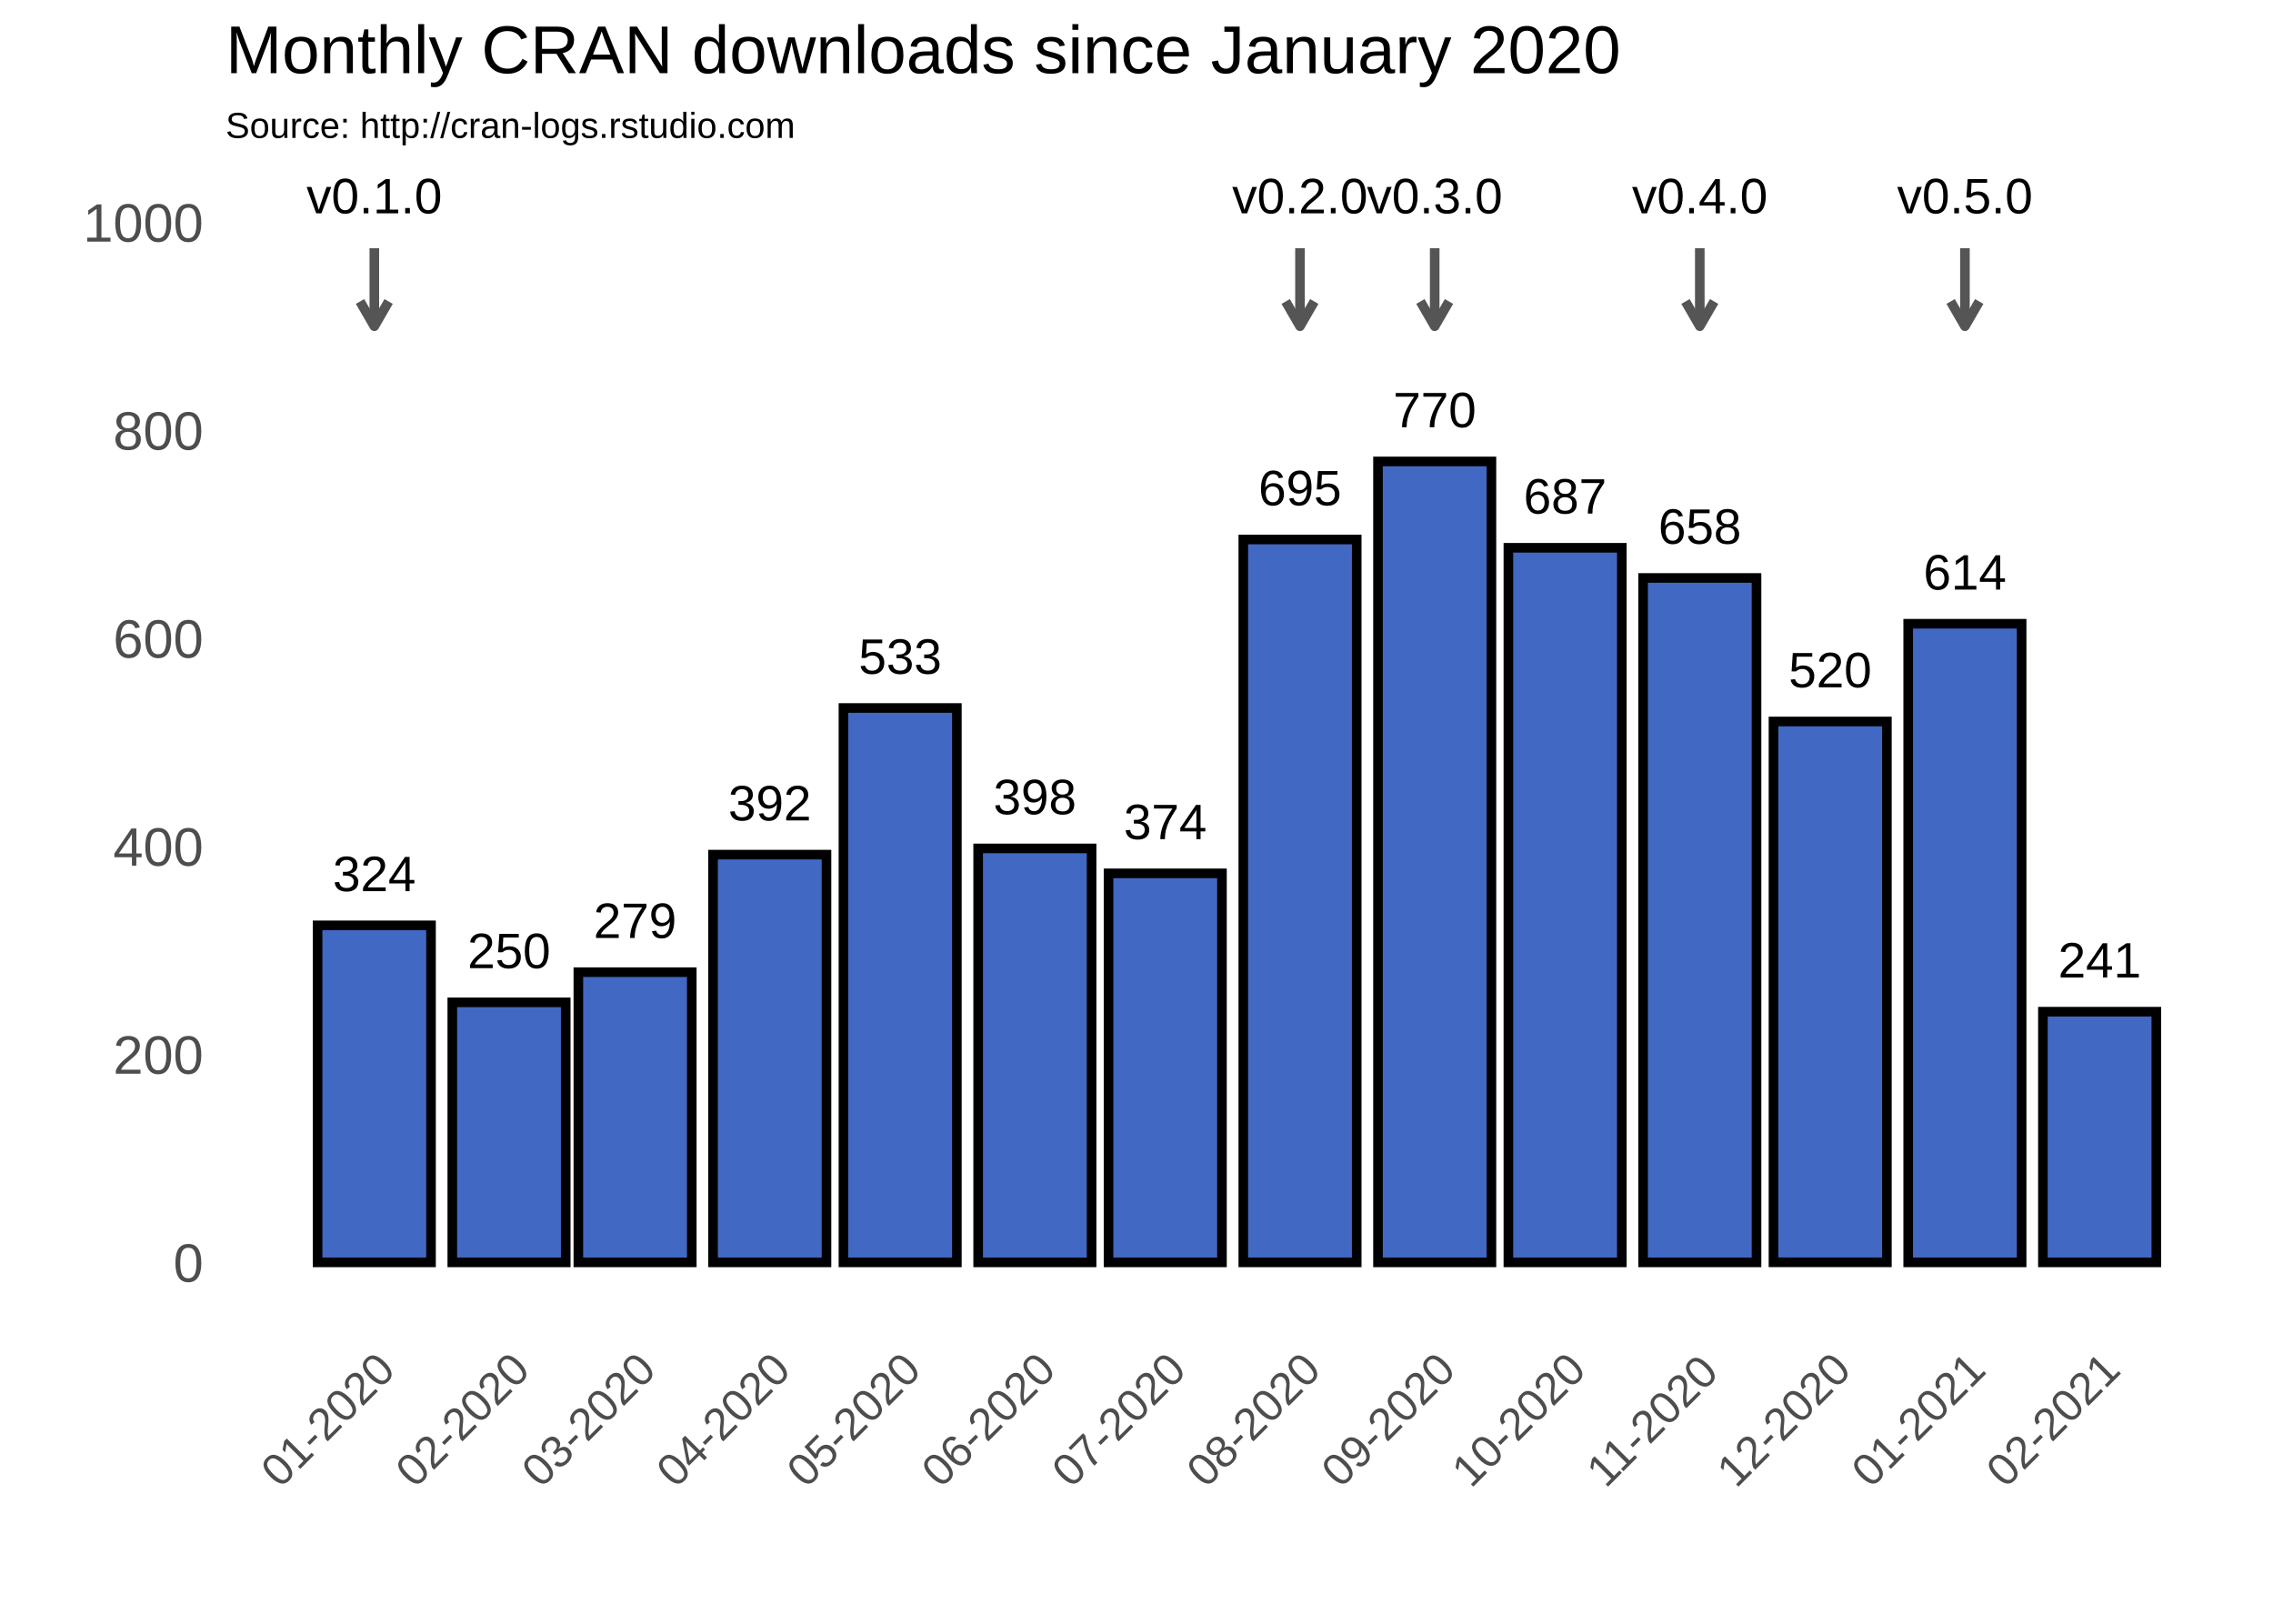
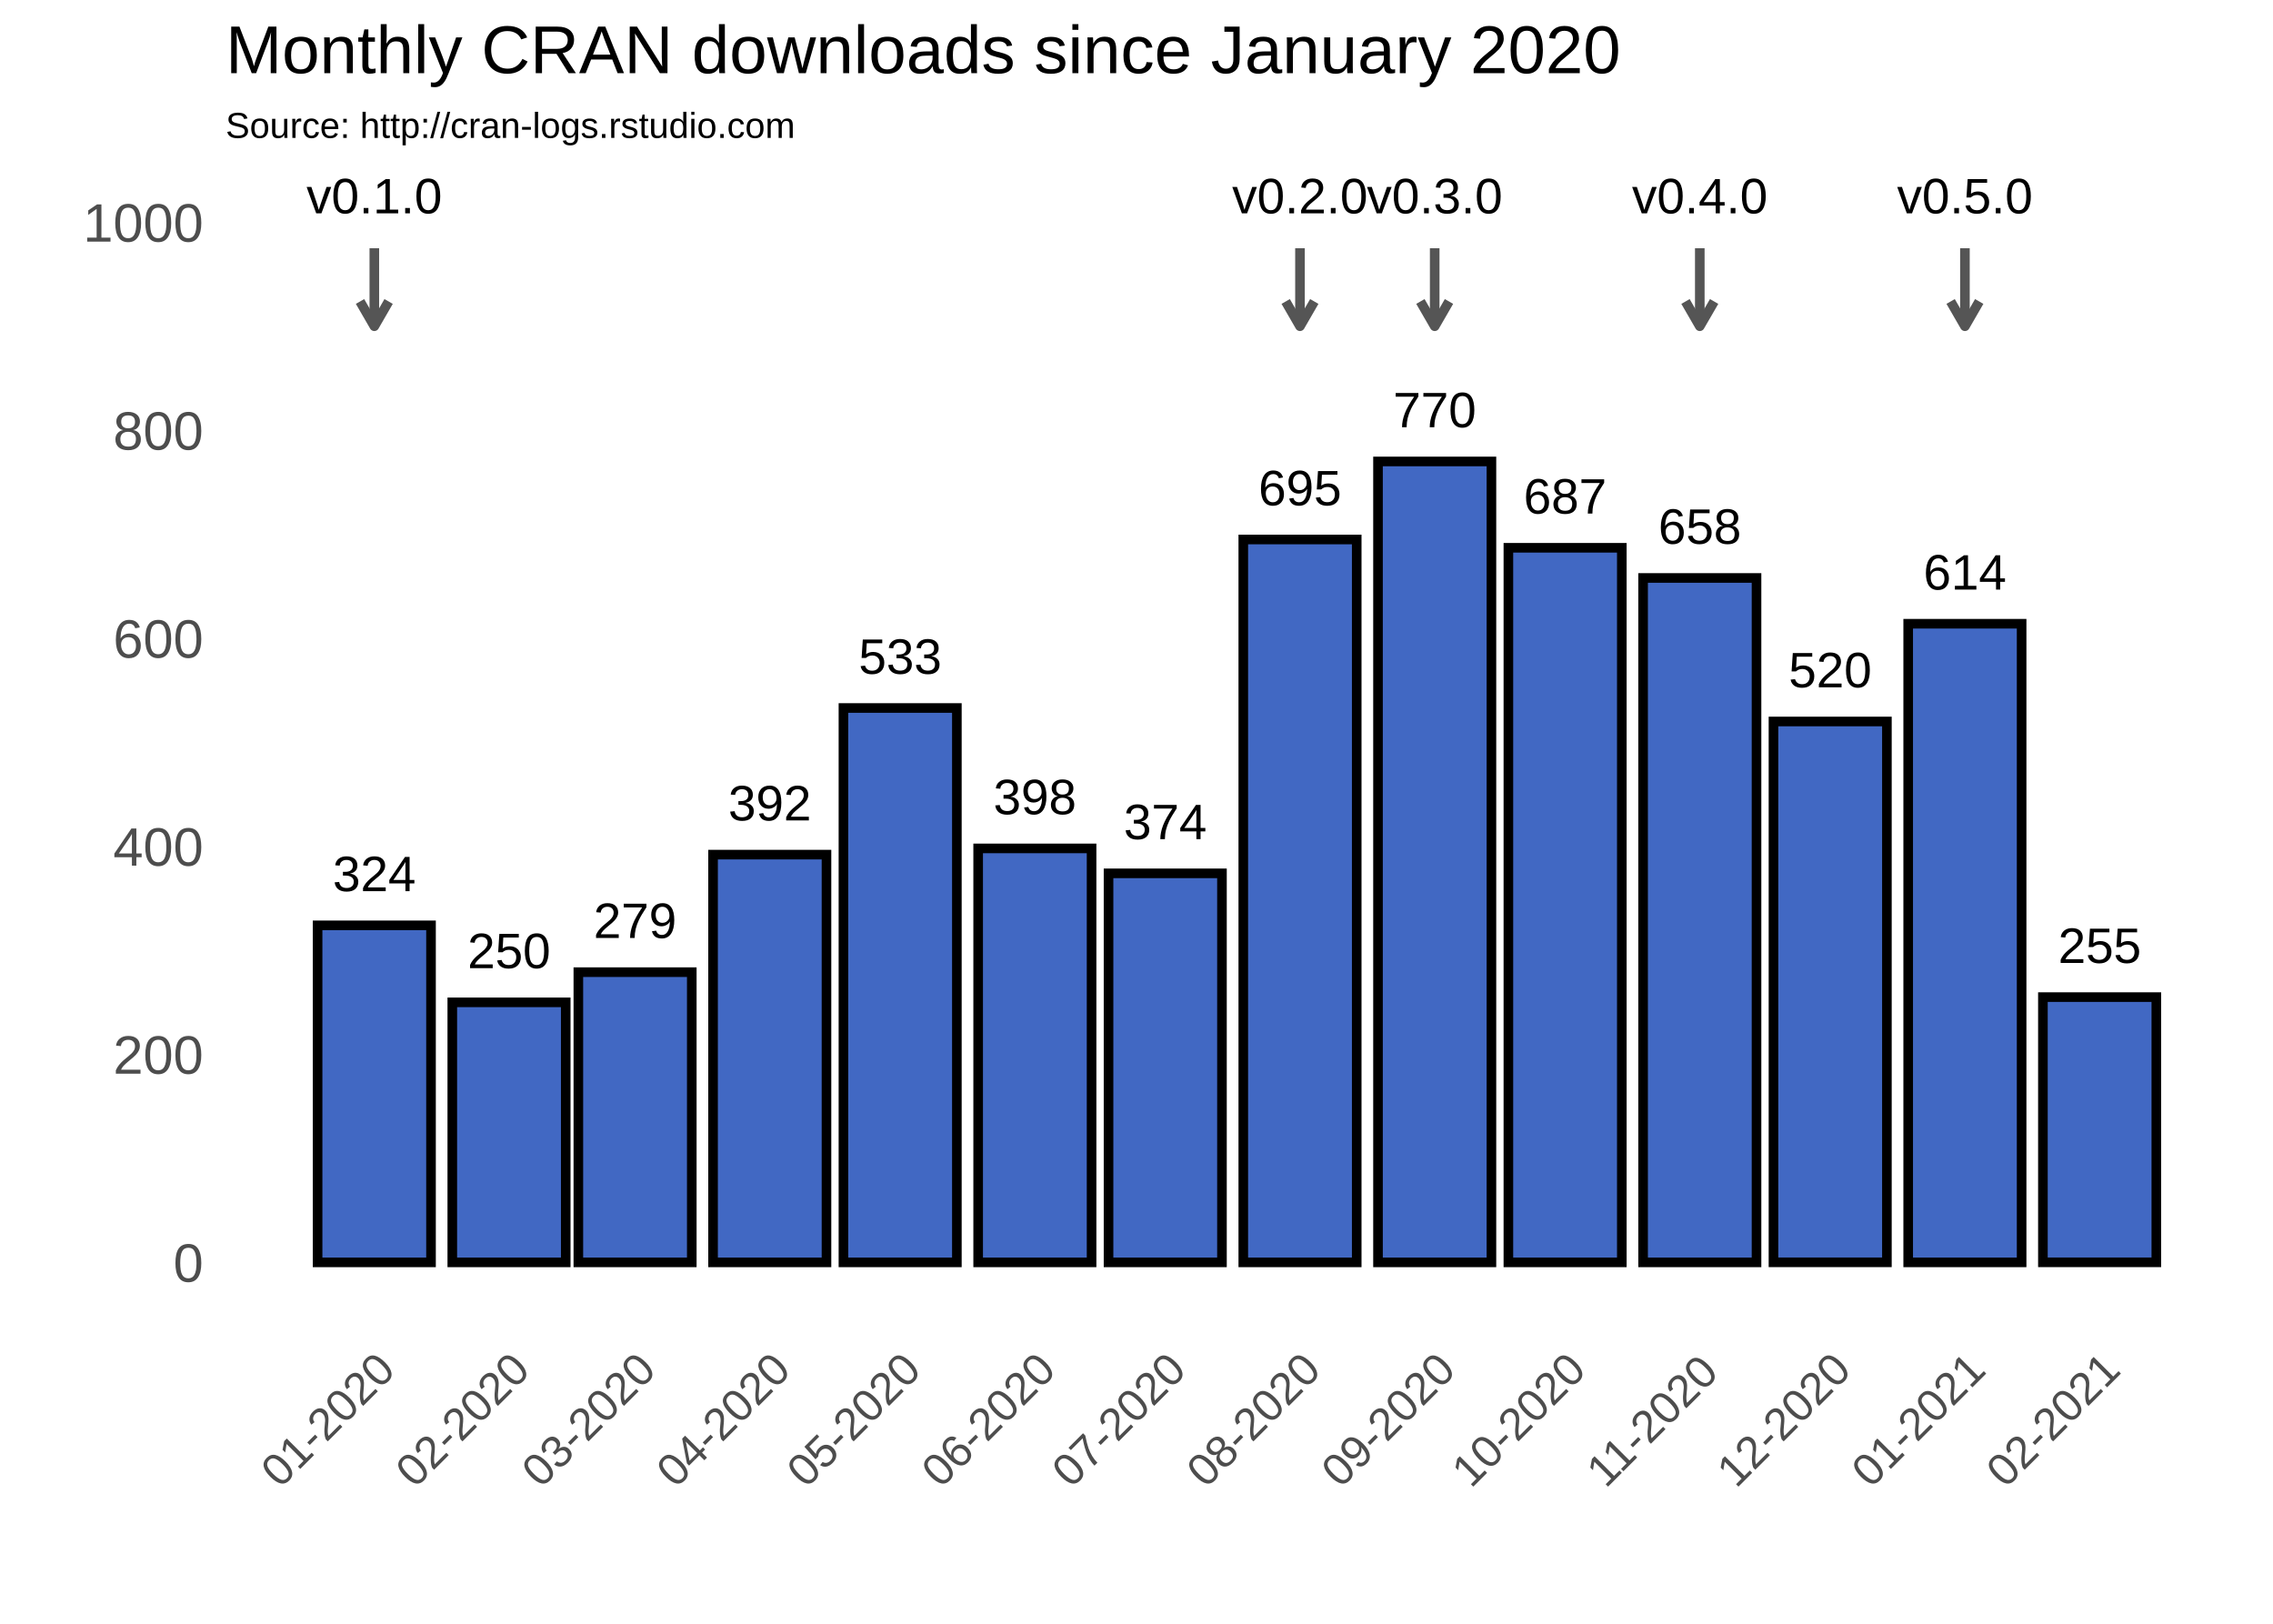
<svg xmlns="http://www.w3.org/2000/svg" viewBox="0 0 504.00 360.00">
  <defs>
    <style type="text/css">
    line, polyline, polygon, path, rect, circle {
      fill: none;
      stroke: #000000;
      stroke-linecap: round;
      stroke-linejoin: round;
      stroke-miterlimit: 10.00;
    }
  </style>
  </defs>
  <rect width="100%" height="100%" style="stroke: none; fill: #FFFFFF;" />
  <rect x="0.00" y="0" width="504.00" height="360.00" style="stroke-width: 1.07; stroke: #FFFFFF; fill: #FFFFFF;" />
  <defs>
    <clipPath id="cpNTAuMDN8NDk4LjUyfDI5MS40MXwzNy43NA==">
      <rect x="50.03" y="37.74" width="448.49" height="253.67" />
    </clipPath>
  </defs>
  <polyline points="50.03,256.82 498.52,256.82 " style="stroke-width: 0.53; stroke: #FFFFFF; stroke-linecap: butt;" clip-path="url(#cpNTAuMDN8NDk4LjUyfDI5MS40MXwzNy43NA==)" />
  <polyline points="50.03,210.70 498.52,210.70 " style="stroke-width: 0.53; stroke: #FFFFFF; stroke-linecap: butt;" clip-path="url(#cpNTAuMDN8NDk4LjUyfDI5MS40MXwzNy43NA==)" />
  <polyline points="50.03,164.58 498.52,164.58 " style="stroke-width: 0.53; stroke: #FFFFFF; stroke-linecap: butt;" clip-path="url(#cpNTAuMDN8NDk4LjUyfDI5MS40MXwzNy43NA==)" />
  <polyline points="50.03,118.45 498.52,118.45 " style="stroke-width: 0.53; stroke: #FFFFFF; stroke-linecap: butt;" clip-path="url(#cpNTAuMDN8NDk4LjUyfDI5MS40MXwzNy43NA==)" />
  <polyline points="50.03,72.33 498.52,72.33 " style="stroke-width: 0.53; stroke: #FFFFFF; stroke-linecap: butt;" clip-path="url(#cpNTAuMDN8NDk4LjUyfDI5MS40MXwzNy43NA==)" />
  <polyline points="53.12,291.41 53.12,37.74 " style="stroke-width: 0.53; stroke: #FFFFFF; stroke-linecap: butt;" clip-path="url(#cpNTAuMDN8NDk4LjUyfDI5MS40MXwzNy43NA==)" />
  <polyline points="68.06,291.41 68.06,37.74 " style="stroke-width: 0.53; stroke: #FFFFFF; stroke-linecap: butt;" clip-path="url(#cpNTAuMDN8NDk4LjUyfDI5MS40MXwzNy43NA==)" />
  <polyline points="97.93,291.41 97.93,37.74 " style="stroke-width: 0.53; stroke: #FFFFFF; stroke-linecap: butt;" clip-path="url(#cpNTAuMDN8NDk4LjUyfDI5MS40MXwzNy43NA==)" />
  <polyline points="126.84,291.41 126.84,37.74 " style="stroke-width: 0.53; stroke: #FFFFFF; stroke-linecap: butt;" clip-path="url(#cpNTAuMDN8NDk4LjUyfDI5MS40MXwzNy43NA==)" />
  <polyline points="155.75,291.41 155.75,37.74 " style="stroke-width: 0.53; stroke: #FFFFFF; stroke-linecap: butt;" clip-path="url(#cpNTAuMDN8NDk4LjUyfDI5MS40MXwzNy43NA==)" />
  <polyline points="185.14,291.41 185.14,37.74 " style="stroke-width: 0.53; stroke: #FFFFFF; stroke-linecap: butt;" clip-path="url(#cpNTAuMDN8NDk4LjUyfDI5MS40MXwzNy43NA==)" />
  <polyline points="214.53,291.41 214.53,37.74 " style="stroke-width: 0.53; stroke: #FFFFFF; stroke-linecap: butt;" clip-path="url(#cpNTAuMDN8NDk4LjUyfDI5MS40MXwzNy43NA==)" />
  <polyline points="243.92,291.41 243.92,37.74 " style="stroke-width: 0.53; stroke: #FFFFFF; stroke-linecap: butt;" clip-path="url(#cpNTAuMDN8NDk4LjUyfDI5MS40MXwzNy43NA==)" />
  <polyline points="273.31,291.41 273.31,37.74 " style="stroke-width: 0.53; stroke: #FFFFFF; stroke-linecap: butt;" clip-path="url(#cpNTAuMDN8NDk4LjUyfDI5MS40MXwzNy43NA==)" />
  <polyline points="303.19,291.41 303.19,37.74 " style="stroke-width: 0.53; stroke: #FFFFFF; stroke-linecap: butt;" clip-path="url(#cpNTAuMDN8NDk4LjUyfDI5MS40MXwzNy43NA==)" />
  <polyline points="332.58,291.41 332.58,37.74 " style="stroke-width: 0.53; stroke: #FFFFFF; stroke-linecap: butt;" clip-path="url(#cpNTAuMDN8NDk4LjUyfDI5MS40MXwzNy43NA==)" />
  <polyline points="361.97,291.41 361.97,37.74 " style="stroke-width: 0.53; stroke: #FFFFFF; stroke-linecap: butt;" clip-path="url(#cpNTAuMDN8NDk4LjUyfDI5MS40MXwzNy43NA==)" />
  <polyline points="391.36,291.41 391.36,37.74 " style="stroke-width: 0.53; stroke: #FFFFFF; stroke-linecap: butt;" clip-path="url(#cpNTAuMDN8NDk4LjUyfDI5MS40MXwzNy43NA==)" />
  <polyline points="420.75,291.41 420.75,37.74 " style="stroke-width: 0.53; stroke: #FFFFFF; stroke-linecap: butt;" clip-path="url(#cpNTAuMDN8NDk4LjUyfDI5MS40MXwzNy43NA==)" />
  <polyline points="450.62,291.41 450.62,37.74 " style="stroke-width: 0.53; stroke: #FFFFFF; stroke-linecap: butt;" clip-path="url(#cpNTAuMDN8NDk4LjUyfDI5MS40MXwzNy43NA==)" />
  <polyline points="480.50,291.41 480.50,37.74 " style="stroke-width: 0.53; stroke: #FFFFFF; stroke-linecap: butt;" clip-path="url(#cpNTAuMDN8NDk4LjUyfDI5MS40MXwzNy43NA==)" />
  <polyline points="495.43,291.41 495.43,37.74 " style="stroke-width: 0.53; stroke: #FFFFFF; stroke-linecap: butt;" clip-path="url(#cpNTAuMDN8NDk4LjUyfDI5MS40MXwzNy43NA==)" />
  <polyline points="50.03,279.88 498.52,279.88 " style="stroke-width: 1.07; stroke: #FFFFFF; stroke-linecap: butt;" clip-path="url(#cpNTAuMDN8NDk4LjUyfDI5MS40MXwzNy43NA==)" />
  <polyline points="50.03,233.76 498.52,233.76 " style="stroke-width: 1.07; stroke: #FFFFFF; stroke-linecap: butt;" clip-path="url(#cpNTAuMDN8NDk4LjUyfDI5MS40MXwzNy43NA==)" />
  <polyline points="50.03,187.64 498.52,187.64 " style="stroke-width: 1.07; stroke: #FFFFFF; stroke-linecap: butt;" clip-path="url(#cpNTAuMDN8NDk4LjUyfDI5MS40MXwzNy43NA==)" />
  <polyline points="50.03,141.51 498.52,141.51 " style="stroke-width: 1.07; stroke: #FFFFFF; stroke-linecap: butt;" clip-path="url(#cpNTAuMDN8NDk4LjUyfDI5MS40MXwzNy43NA==)" />
  <polyline points="50.03,95.39 498.52,95.39 " style="stroke-width: 1.07; stroke: #FFFFFF; stroke-linecap: butt;" clip-path="url(#cpNTAuMDN8NDk4LjUyfDI5MS40MXwzNy43NA==)" />
  <polyline points="50.03,49.27 498.52,49.27 " style="stroke-width: 1.07; stroke: #FFFFFF; stroke-linecap: butt;" clip-path="url(#cpNTAuMDN8NDk4LjUyfDI5MS40MXwzNy43NA==)" />
  <polyline points="83.00,291.41 83.00,37.74 " style="stroke-width: 1.07; stroke: #FFFFFF; stroke-linecap: butt;" clip-path="url(#cpNTAuMDN8NDk4LjUyfDI5MS40MXwzNy43NA==)" />
  <polyline points="112.87,291.41 112.87,37.74 " style="stroke-width: 1.07; stroke: #FFFFFF; stroke-linecap: butt;" clip-path="url(#cpNTAuMDN8NDk4LjUyfDI5MS40MXwzNy43NA==)" />
  <polyline points="140.81,291.41 140.81,37.74 " style="stroke-width: 1.07; stroke: #FFFFFF; stroke-linecap: butt;" clip-path="url(#cpNTAuMDN8NDk4LjUyfDI5MS40MXwzNy43NA==)" />
  <polyline points="170.69,291.41 170.69,37.74 " style="stroke-width: 1.07; stroke: #FFFFFF; stroke-linecap: butt;" clip-path="url(#cpNTAuMDN8NDk4LjUyfDI5MS40MXwzNy43NA==)" />
  <polyline points="199.60,291.41 199.60,37.74 " style="stroke-width: 1.07; stroke: #FFFFFF; stroke-linecap: butt;" clip-path="url(#cpNTAuMDN8NDk4LjUyfDI5MS40MXwzNy43NA==)" />
  <polyline points="229.47,291.41 229.47,37.74 " style="stroke-width: 1.07; stroke: #FFFFFF; stroke-linecap: butt;" clip-path="url(#cpNTAuMDN8NDk4LjUyfDI5MS40MXwzNy43NA==)" />
  <polyline points="258.38,291.41 258.38,37.74 " style="stroke-width: 1.07; stroke: #FFFFFF; stroke-linecap: butt;" clip-path="url(#cpNTAuMDN8NDk4LjUyfDI5MS40MXwzNy43NA==)" />
  <polyline points="288.25,291.41 288.25,37.74 " style="stroke-width: 1.07; stroke: #FFFFFF; stroke-linecap: butt;" clip-path="url(#cpNTAuMDN8NDk4LjUyfDI5MS40MXwzNy43NA==)" />
  <polyline points="318.12,291.41 318.12,37.74 " style="stroke-width: 1.07; stroke: #FFFFFF; stroke-linecap: butt;" clip-path="url(#cpNTAuMDN8NDk4LjUyfDI5MS40MXwzNy43NA==)" />
  <polyline points="347.03,291.41 347.03,37.74 " style="stroke-width: 1.07; stroke: #FFFFFF; stroke-linecap: butt;" clip-path="url(#cpNTAuMDN8NDk4LjUyfDI5MS40MXwzNy43NA==)" />
  <polyline points="376.90,291.41 376.90,37.74 " style="stroke-width: 1.07; stroke: #FFFFFF; stroke-linecap: butt;" clip-path="url(#cpNTAuMDN8NDk4LjUyfDI5MS40MXwzNy43NA==)" />
  <polyline points="405.81,291.41 405.81,37.74 " style="stroke-width: 1.07; stroke: #FFFFFF; stroke-linecap: butt;" clip-path="url(#cpNTAuMDN8NDk4LjUyfDI5MS40MXwzNy43NA==)" />
  <polyline points="435.69,291.41 435.69,37.74 " style="stroke-width: 1.07; stroke: #FFFFFF; stroke-linecap: butt;" clip-path="url(#cpNTAuMDN8NDk4LjUyfDI5MS40MXwzNy43NA==)" />
  <polyline points="465.56,291.41 465.56,37.74 " style="stroke-width: 1.07; stroke: #FFFFFF; stroke-linecap: butt;" clip-path="url(#cpNTAuMDN8NDk4LjUyfDI5MS40MXwzNy43NA==)" />
  <rect x="70.42" y="205.16" width="25.15" height="74.72" style="stroke-width: 2.13; stroke-linecap: square; stroke-linejoin: miter; fill: #4168C3;" clip-path="url(#cpNTAuMDN8NDk4LjUyfDI5MS40MXwzNy43NA==)" />
  <rect x="100.29" y="222.23" width="25.15" height="57.65" style="stroke-width: 2.13; stroke-linecap: square; stroke-linejoin: miter; fill: #4168C3;" clip-path="url(#cpNTAuMDN8NDk4LjUyfDI5MS40MXwzNy43NA==)" />
  <rect x="128.24" y="215.54" width="25.15" height="64.34" style="stroke-width: 2.13; stroke-linecap: square; stroke-linejoin: miter; fill: #4168C3;" clip-path="url(#cpNTAuMDN8NDk4LjUyfDI5MS40MXwzNy43NA==)" />
  <rect x="158.11" y="189.48" width="25.15" height="90.40" style="stroke-width: 2.13; stroke-linecap: square; stroke-linejoin: miter; fill: #4168C3;" clip-path="url(#cpNTAuMDN8NDk4LjUyfDI5MS40MXwzNy43NA==)" />
  <rect x="187.02" y="156.97" width="25.15" height="122.91" style="stroke-width: 2.13; stroke-linecap: square; stroke-linejoin: miter; fill: #4168C3;" clip-path="url(#cpNTAuMDN8NDk4LjUyfDI5MS40MXwzNy43NA==)" />
  <rect x="216.89" y="188.10" width="25.15" height="91.78" style="stroke-width: 2.13; stroke-linecap: square; stroke-linejoin: miter; fill: #4168C3;" clip-path="url(#cpNTAuMDN8NDk4LjUyfDI5MS40MXwzNy43NA==)" />
  <rect x="245.80" y="193.63" width="25.15" height="86.25" style="stroke-width: 2.13; stroke-linecap: square; stroke-linejoin: miter; fill: #4168C3;" clip-path="url(#cpNTAuMDN8NDk4LjUyfDI5MS40MXwzNy43NA==)" />
  <rect x="275.68" y="119.61" width="25.15" height="160.27" style="stroke-width: 2.13; stroke-linecap: square; stroke-linejoin: miter; fill: #4168C3;" clip-path="url(#cpNTAuMDN8NDk4LjUyfDI5MS40MXwzNy43NA==)" />
  <rect x="305.55" y="102.31" width="25.15" height="177.57" style="stroke-width: 2.13; stroke-linecap: square; stroke-linejoin: miter; fill: #4168C3;" clip-path="url(#cpNTAuMDN8NDk4LjUyfDI5MS40MXwzNy43NA==)" />
  <rect x="334.46" y="121.45" width="25.15" height="158.43" style="stroke-width: 2.13; stroke-linecap: square; stroke-linejoin: miter; fill: #4168C3;" clip-path="url(#cpNTAuMDN8NDk4LjUyfDI5MS40MXwzNy43NA==)" />
  <rect x="364.33" y="128.14" width="25.15" height="151.74" style="stroke-width: 2.13; stroke-linecap: square; stroke-linejoin: miter; fill: #4168C3;" clip-path="url(#cpNTAuMDN8NDk4LjUyfDI5MS40MXwzNy43NA==)" />
  <rect x="393.24" y="159.96" width="25.15" height="119.91" style="stroke-width: 2.13; stroke-linecap: square; stroke-linejoin: miter; fill: #4168C3;" clip-path="url(#cpNTAuMDN8NDk4LjUyfDI5MS40MXwzNy43NA==)" />
  <rect x="423.11" y="138.29" width="25.15" height="141.59" style="stroke-width: 2.13; stroke-linecap: square; stroke-linejoin: miter; fill: #4168C3;" clip-path="url(#cpNTAuMDN8NDk4LjUyfDI5MS40MXwzNy43NA==)" />
-   <rect x="452.98" y="224.30" width="25.15" height="55.58" style="stroke-width: 2.13; stroke-linecap: square; stroke-linejoin: miter; fill: #4168C3;" clip-path="url(#cpNTAuMDN8NDk4LjUyfDI5MS40MXwzNy43NA==)" />
+   <rect x="452.98" y="221.07" width="25.15" height="58.80" style="stroke-width: 2.13; stroke-linecap: square; stroke-linejoin: miter; fill: #4168C3;" clip-path="url(#cpNTAuMDN8NDk4LjUyfDI5MS40MXwzNy43NA==)" />
  <g clip-path="url(#cpNTAuMDN8NDk4LjUyfDI5MS40MXwzNy43NA==)">
    <text x="73.79" y="197.58" style="font-size: 11.04px; font-family: Arial;" textLength="18.42px" lengthAdjust="spacingAndGlyphs">324</text>
  </g>
  <g clip-path="url(#cpNTAuMDN8NDk4LjUyfDI5MS40MXwzNy43NA==)">
    <text x="103.66" y="214.65" style="font-size: 11.04px; font-family: Arial;" textLength="18.42px" lengthAdjust="spacingAndGlyphs">250</text>
  </g>
  <g clip-path="url(#cpNTAuMDN8NDk4LjUyfDI5MS40MXwzNy43NA==)">
    <text x="131.60" y="207.96" style="font-size: 11.04px; font-family: Arial;" textLength="18.42px" lengthAdjust="spacingAndGlyphs">279</text>
  </g>
  <g clip-path="url(#cpNTAuMDN8NDk4LjUyfDI5MS40MXwzNy43NA==)">
    <text x="161.48" y="181.90" style="font-size: 11.04px; font-family: Arial;" textLength="18.42px" lengthAdjust="spacingAndGlyphs">392</text>
  </g>
  <g clip-path="url(#cpNTAuMDN8NDk4LjUyfDI5MS40MXwzNy43NA==)">
    <text x="190.39" y="149.39" style="font-size: 11.04px; font-family: Arial;" textLength="18.42px" lengthAdjust="spacingAndGlyphs">533</text>
  </g>
  <g clip-path="url(#cpNTAuMDN8NDk4LjUyfDI5MS40MXwzNy43NA==)">
    <text x="220.26" y="180.52" style="font-size: 11.04px; font-family: Arial;" textLength="18.42px" lengthAdjust="spacingAndGlyphs">398</text>
  </g>
  <g clip-path="url(#cpNTAuMDN8NDk4LjUyfDI5MS40MXwzNy43NA==)">
    <text x="249.17" y="186.05" style="font-size: 11.04px; font-family: Arial;" textLength="18.42px" lengthAdjust="spacingAndGlyphs">374</text>
  </g>
  <g clip-path="url(#cpNTAuMDN8NDk4LjUyfDI5MS40MXwzNy43NA==)">
    <text x="279.04" y="112.03" style="font-size: 11.04px; font-family: Arial;" textLength="18.42px" lengthAdjust="spacingAndGlyphs">695</text>
  </g>
  <g clip-path="url(#cpNTAuMDN8NDk4LjUyfDI5MS40MXwzNy43NA==)">
    <text x="308.91" y="94.73" style="font-size: 11.04px; font-family: Arial;" textLength="18.42px" lengthAdjust="spacingAndGlyphs">770</text>
  </g>
  <g clip-path="url(#cpNTAuMDN8NDk4LjUyfDI5MS40MXwzNy43NA==)">
    <text x="337.82" y="113.87" style="font-size: 11.04px; font-family: Arial;" textLength="18.42px" lengthAdjust="spacingAndGlyphs">687</text>
  </g>
  <g clip-path="url(#cpNTAuMDN8NDk4LjUyfDI5MS40MXwzNy43NA==)">
    <text x="367.70" y="120.56" style="font-size: 11.04px; font-family: Arial;" textLength="18.42px" lengthAdjust="spacingAndGlyphs">658</text>
  </g>
  <g clip-path="url(#cpNTAuMDN8NDk4LjUyfDI5MS40MXwzNy43NA==)">
    <text x="396.60" y="152.38" style="font-size: 11.04px; font-family: Arial;" textLength="18.42px" lengthAdjust="spacingAndGlyphs">520</text>
  </g>
  <g clip-path="url(#cpNTAuMDN8NDk4LjUyfDI5MS40MXwzNy43NA==)">
    <text x="426.48" y="130.71" style="font-size: 11.04px; font-family: Arial;" textLength="18.42px" lengthAdjust="spacingAndGlyphs">614</text>
  </g>
  <g clip-path="url(#cpNTAuMDN8NDk4LjUyfDI5MS40MXwzNy43NA==)">
-     <text x="456.35" y="216.72" style="font-size: 11.04px; font-family: Arial;" textLength="18.42px" lengthAdjust="spacingAndGlyphs">241</text>
+     <text x="456.35" y="213.49" style="font-size: 11.04px; font-family: Arial;" textLength="18.42px" lengthAdjust="spacingAndGlyphs">255</text>
  </g>
  <line x1="83.00" y1="55.04" x2="83.00" y2="72.33" style="stroke-width: 2.13; stroke: #555555; stroke-linecap: butt;" clip-path="url(#cpNTAuMDN8NDk4LjUyfDI5MS40MXwzNy43NA==)" />
  <polyline points="79.83,66.84 83.00,72.33 86.17,66.84 " style="stroke-width: 2.13; stroke: #555555; stroke-linecap: butt;" clip-path="url(#cpNTAuMDN8NDk4LjUyfDI5MS40MXwzNy43NA==)" />
  <line x1="288.25" y1="55.04" x2="288.25" y2="72.33" style="stroke-width: 2.13; stroke: #555555; stroke-linecap: butt;" clip-path="url(#cpNTAuMDN8NDk4LjUyfDI5MS40MXwzNy43NA==)" />
  <polyline points="285.08,66.84 288.25,72.33 291.42,66.84 " style="stroke-width: 2.13; stroke: #555555; stroke-linecap: butt;" clip-path="url(#cpNTAuMDN8NDk4LjUyfDI5MS40MXwzNy43NA==)" />
  <line x1="318.12" y1="55.04" x2="318.12" y2="72.33" style="stroke-width: 2.13; stroke: #555555; stroke-linecap: butt;" clip-path="url(#cpNTAuMDN8NDk4LjUyfDI5MS40MXwzNy43NA==)" />
  <polyline points="314.95,66.84 318.12,72.33 321.29,66.84 " style="stroke-width: 2.13; stroke: #555555; stroke-linecap: butt;" clip-path="url(#cpNTAuMDN8NDk4LjUyfDI5MS40MXwzNy43NA==)" />
  <line x1="376.90" y1="55.04" x2="376.90" y2="72.33" style="stroke-width: 2.13; stroke: #555555; stroke-linecap: butt;" clip-path="url(#cpNTAuMDN8NDk4LjUyfDI5MS40MXwzNy43NA==)" />
  <polyline points="373.73,66.84 376.90,72.33 380.08,66.84 " style="stroke-width: 2.13; stroke: #555555; stroke-linecap: butt;" clip-path="url(#cpNTAuMDN8NDk4LjUyfDI5MS40MXwzNy43NA==)" />
  <line x1="435.69" y1="55.04" x2="435.69" y2="72.33" style="stroke-width: 2.13; stroke: #555555; stroke-linecap: butt;" clip-path="url(#cpNTAuMDN8NDk4LjUyfDI5MS40MXwzNy43NA==)" />
  <polyline points="432.52,66.84 435.69,72.33 438.86,66.84 " style="stroke-width: 2.13; stroke: #555555; stroke-linecap: butt;" clip-path="url(#cpNTAuMDN8NDk4LjUyfDI5MS40MXwzNy43NA==)" />
  <g clip-path="url(#cpNTAuMDN8NDk4LjUyfDI5MS40MXwzNy43NA==)">
    <text x="67.96" y="47.30" style="font-size: 11.04px; font-family: Arial;" textLength="30.07px" lengthAdjust="spacingAndGlyphs">v0.1.0</text>
  </g>
  <g clip-path="url(#cpNTAuMDN8NDk4LjUyfDI5MS40MXwzNy43NA==)">
    <text x="273.21" y="47.30" style="font-size: 11.04px; font-family: Arial;" textLength="30.07px" lengthAdjust="spacingAndGlyphs">v0.2.0</text>
  </g>
  <g clip-path="url(#cpNTAuMDN8NDk4LjUyfDI5MS40MXwzNy43NA==)">
    <text x="303.09" y="47.30" style="font-size: 11.04px; font-family: Arial;" textLength="30.07px" lengthAdjust="spacingAndGlyphs">v0.3.0</text>
  </g>
  <g clip-path="url(#cpNTAuMDN8NDk4LjUyfDI5MS40MXwzNy43NA==)">
    <text x="361.87" y="47.30" style="font-size: 11.04px; font-family: Arial;" textLength="30.07px" lengthAdjust="spacingAndGlyphs">v0.4.0</text>
  </g>
  <g clip-path="url(#cpNTAuMDN8NDk4LjUyfDI5MS40MXwzNy43NA==)">
    <text x="420.65" y="47.30" style="font-size: 11.04px; font-family: Arial;" textLength="30.07px" lengthAdjust="spacingAndGlyphs">v0.5.0</text>
  </g>
  <defs>
    <clipPath id="cpMC4wMHw1MDQuMDB8MzYwLjAwfDAuMDA=">
      <rect x="0.00" y="0.00" width="504.00" height="360.00" />
    </clipPath>
  </defs>
  <g clip-path="url(#cpMC4wMHw1MDQuMDB8MzYwLjAwfDAuMDA=)">
    <text x="38.43" y="284.17" style="font-size: 12.00px; fill: #4D4D4D; font-family: Arial;" textLength="6.67px" lengthAdjust="spacingAndGlyphs">0</text>
  </g>
  <g clip-path="url(#cpMC4wMHw1MDQuMDB8MzYwLjAwfDAuMDA=)">
    <text x="25.08" y="238.05" style="font-size: 12.00px; fill: #4D4D4D; font-family: Arial;" textLength="20.02px" lengthAdjust="spacingAndGlyphs">200</text>
  </g>
  <g clip-path="url(#cpMC4wMHw1MDQuMDB8MzYwLjAwfDAuMDA=)">
    <text x="25.08" y="191.93" style="font-size: 12.00px; fill: #4D4D4D; font-family: Arial;" textLength="20.02px" lengthAdjust="spacingAndGlyphs">400</text>
  </g>
  <g clip-path="url(#cpMC4wMHw1MDQuMDB8MzYwLjAwfDAuMDA=)">
    <text x="25.08" y="145.81" style="font-size: 12.00px; fill: #4D4D4D; font-family: Arial;" textLength="20.02px" lengthAdjust="spacingAndGlyphs">600</text>
  </g>
  <g clip-path="url(#cpMC4wMHw1MDQuMDB8MzYwLjAwfDAuMDA=)">
    <text x="25.08" y="99.69" style="font-size: 12.00px; fill: #4D4D4D; font-family: Arial;" textLength="20.02px" lengthAdjust="spacingAndGlyphs">800</text>
  </g>
  <g clip-path="url(#cpMC4wMHw1MDQuMDB8MzYwLjAwfDAuMDA=)">
    <text x="18.41" y="53.57" style="font-size: 12.00px; fill: #4D4D4D; font-family: Arial;" textLength="26.70px" lengthAdjust="spacingAndGlyphs">1000</text>
  </g>
  <g clip-path="url(#cpMC4wMHw1MDQuMDB8MzYwLjAwfDAuMDA=)">
    <text transform="translate(62.11,330.14) rotate(-45)" style="font-size: 10.00px; fill: #4D4D4D; font-family: Arial;" textLength="36.70px" lengthAdjust="spacingAndGlyphs">01-2020</text>
  </g>
  <g clip-path="url(#cpMC4wMHw1MDQuMDB8MzYwLjAwfDAuMDA=)">
    <text transform="translate(91.98,330.14) rotate(-45)" style="font-size: 10.00px; fill: #4D4D4D; font-family: Arial;" textLength="36.70px" lengthAdjust="spacingAndGlyphs">02-2020</text>
  </g>
  <g clip-path="url(#cpMC4wMHw1MDQuMDB8MzYwLjAwfDAuMDA=)">
    <text transform="translate(119.93,330.14) rotate(-45)" style="font-size: 10.00px; fill: #4D4D4D; font-family: Arial;" textLength="36.70px" lengthAdjust="spacingAndGlyphs">03-2020</text>
  </g>
  <g clip-path="url(#cpMC4wMHw1MDQuMDB8MzYwLjAwfDAuMDA=)">
    <text transform="translate(149.80,330.14) rotate(-45)" style="font-size: 10.00px; fill: #4D4D4D; font-family: Arial;" textLength="36.70px" lengthAdjust="spacingAndGlyphs">04-2020</text>
  </g>
  <g clip-path="url(#cpMC4wMHw1MDQuMDB8MzYwLjAwfDAuMDA=)">
    <text transform="translate(178.71,330.14) rotate(-45)" style="font-size: 10.00px; fill: #4D4D4D; font-family: Arial;" textLength="36.70px" lengthAdjust="spacingAndGlyphs">05-2020</text>
  </g>
  <g clip-path="url(#cpMC4wMHw1MDQuMDB8MzYwLjAwfDAuMDA=)">
    <text transform="translate(208.58,330.14) rotate(-45)" style="font-size: 10.00px; fill: #4D4D4D; font-family: Arial;" textLength="36.70px" lengthAdjust="spacingAndGlyphs">06-2020</text>
  </g>
  <g clip-path="url(#cpMC4wMHw1MDQuMDB8MzYwLjAwfDAuMDA=)">
    <text transform="translate(237.49,330.14) rotate(-45)" style="font-size: 10.00px; fill: #4D4D4D; font-family: Arial;" textLength="36.70px" lengthAdjust="spacingAndGlyphs">07-2020</text>
  </g>
  <g clip-path="url(#cpMC4wMHw1MDQuMDB8MzYwLjAwfDAuMDA=)">
    <text transform="translate(267.36,330.14) rotate(-45)" style="font-size: 10.00px; fill: #4D4D4D; font-family: Arial;" textLength="36.70px" lengthAdjust="spacingAndGlyphs">08-2020</text>
  </g>
  <g clip-path="url(#cpMC4wMHw1MDQuMDB8MzYwLjAwfDAuMDA=)">
    <text transform="translate(297.23,330.14) rotate(-45)" style="font-size: 10.00px; fill: #4D4D4D; font-family: Arial;" textLength="36.70px" lengthAdjust="spacingAndGlyphs">09-2020</text>
  </g>
  <g clip-path="url(#cpMC4wMHw1MDQuMDB8MzYwLjAwfDAuMDA=)">
    <text transform="translate(326.14,330.14) rotate(-45)" style="font-size: 10.00px; fill: #4D4D4D; font-family: Arial;" textLength="36.70px" lengthAdjust="spacingAndGlyphs">10-2020</text>
  </g>
  <g clip-path="url(#cpMC4wMHw1MDQuMDB8MzYwLjAwfDAuMDA=)">
    <text transform="translate(356.02,330.14) rotate(-45)" style="font-size: 10.00px; fill: #4D4D4D; font-family: Arial;" textLength="36.70px" lengthAdjust="spacingAndGlyphs">11-2020</text>
  </g>
  <g clip-path="url(#cpMC4wMHw1MDQuMDB8MzYwLjAwfDAuMDA=)">
    <text transform="translate(384.93,330.14) rotate(-45)" style="font-size: 10.00px; fill: #4D4D4D; font-family: Arial;" textLength="36.70px" lengthAdjust="spacingAndGlyphs">12-2020</text>
  </g>
  <g clip-path="url(#cpMC4wMHw1MDQuMDB8MzYwLjAwfDAuMDA=)">
    <text transform="translate(414.80,330.14) rotate(-45)" style="font-size: 10.00px; fill: #4D4D4D; font-family: Arial;" textLength="36.70px" lengthAdjust="spacingAndGlyphs">01-2021</text>
  </g>
  <g clip-path="url(#cpMC4wMHw1MDQuMDB8MzYwLjAwfDAuMDA=)">
    <text transform="translate(444.67,330.14) rotate(-45)" style="font-size: 10.00px; fill: #4D4D4D; font-family: Arial;" textLength="36.70px" lengthAdjust="spacingAndGlyphs">02-2021</text>
  </g>
  <g clip-path="url(#cpMC4wMHw1MDQuMDB8MzYwLjAwfDAuMDA=)">
    <text x="50.03" y="30.58" style="font-size: 8.00px; font-family: Arial;" textLength="126.28px" lengthAdjust="spacingAndGlyphs">Source: http://cran-logs.rstudio.com</text>
  </g>
  <g clip-path="url(#cpMC4wMHw1MDQuMDB8MzYwLjAwfDAuMDA=)">
    <text x="50.03" y="16.22" style="font-size: 15.00px; font-family: Arial;" textLength="309.33px" lengthAdjust="spacingAndGlyphs">Monthly CRAN downloads since January 2020</text>
  </g>
</svg>
